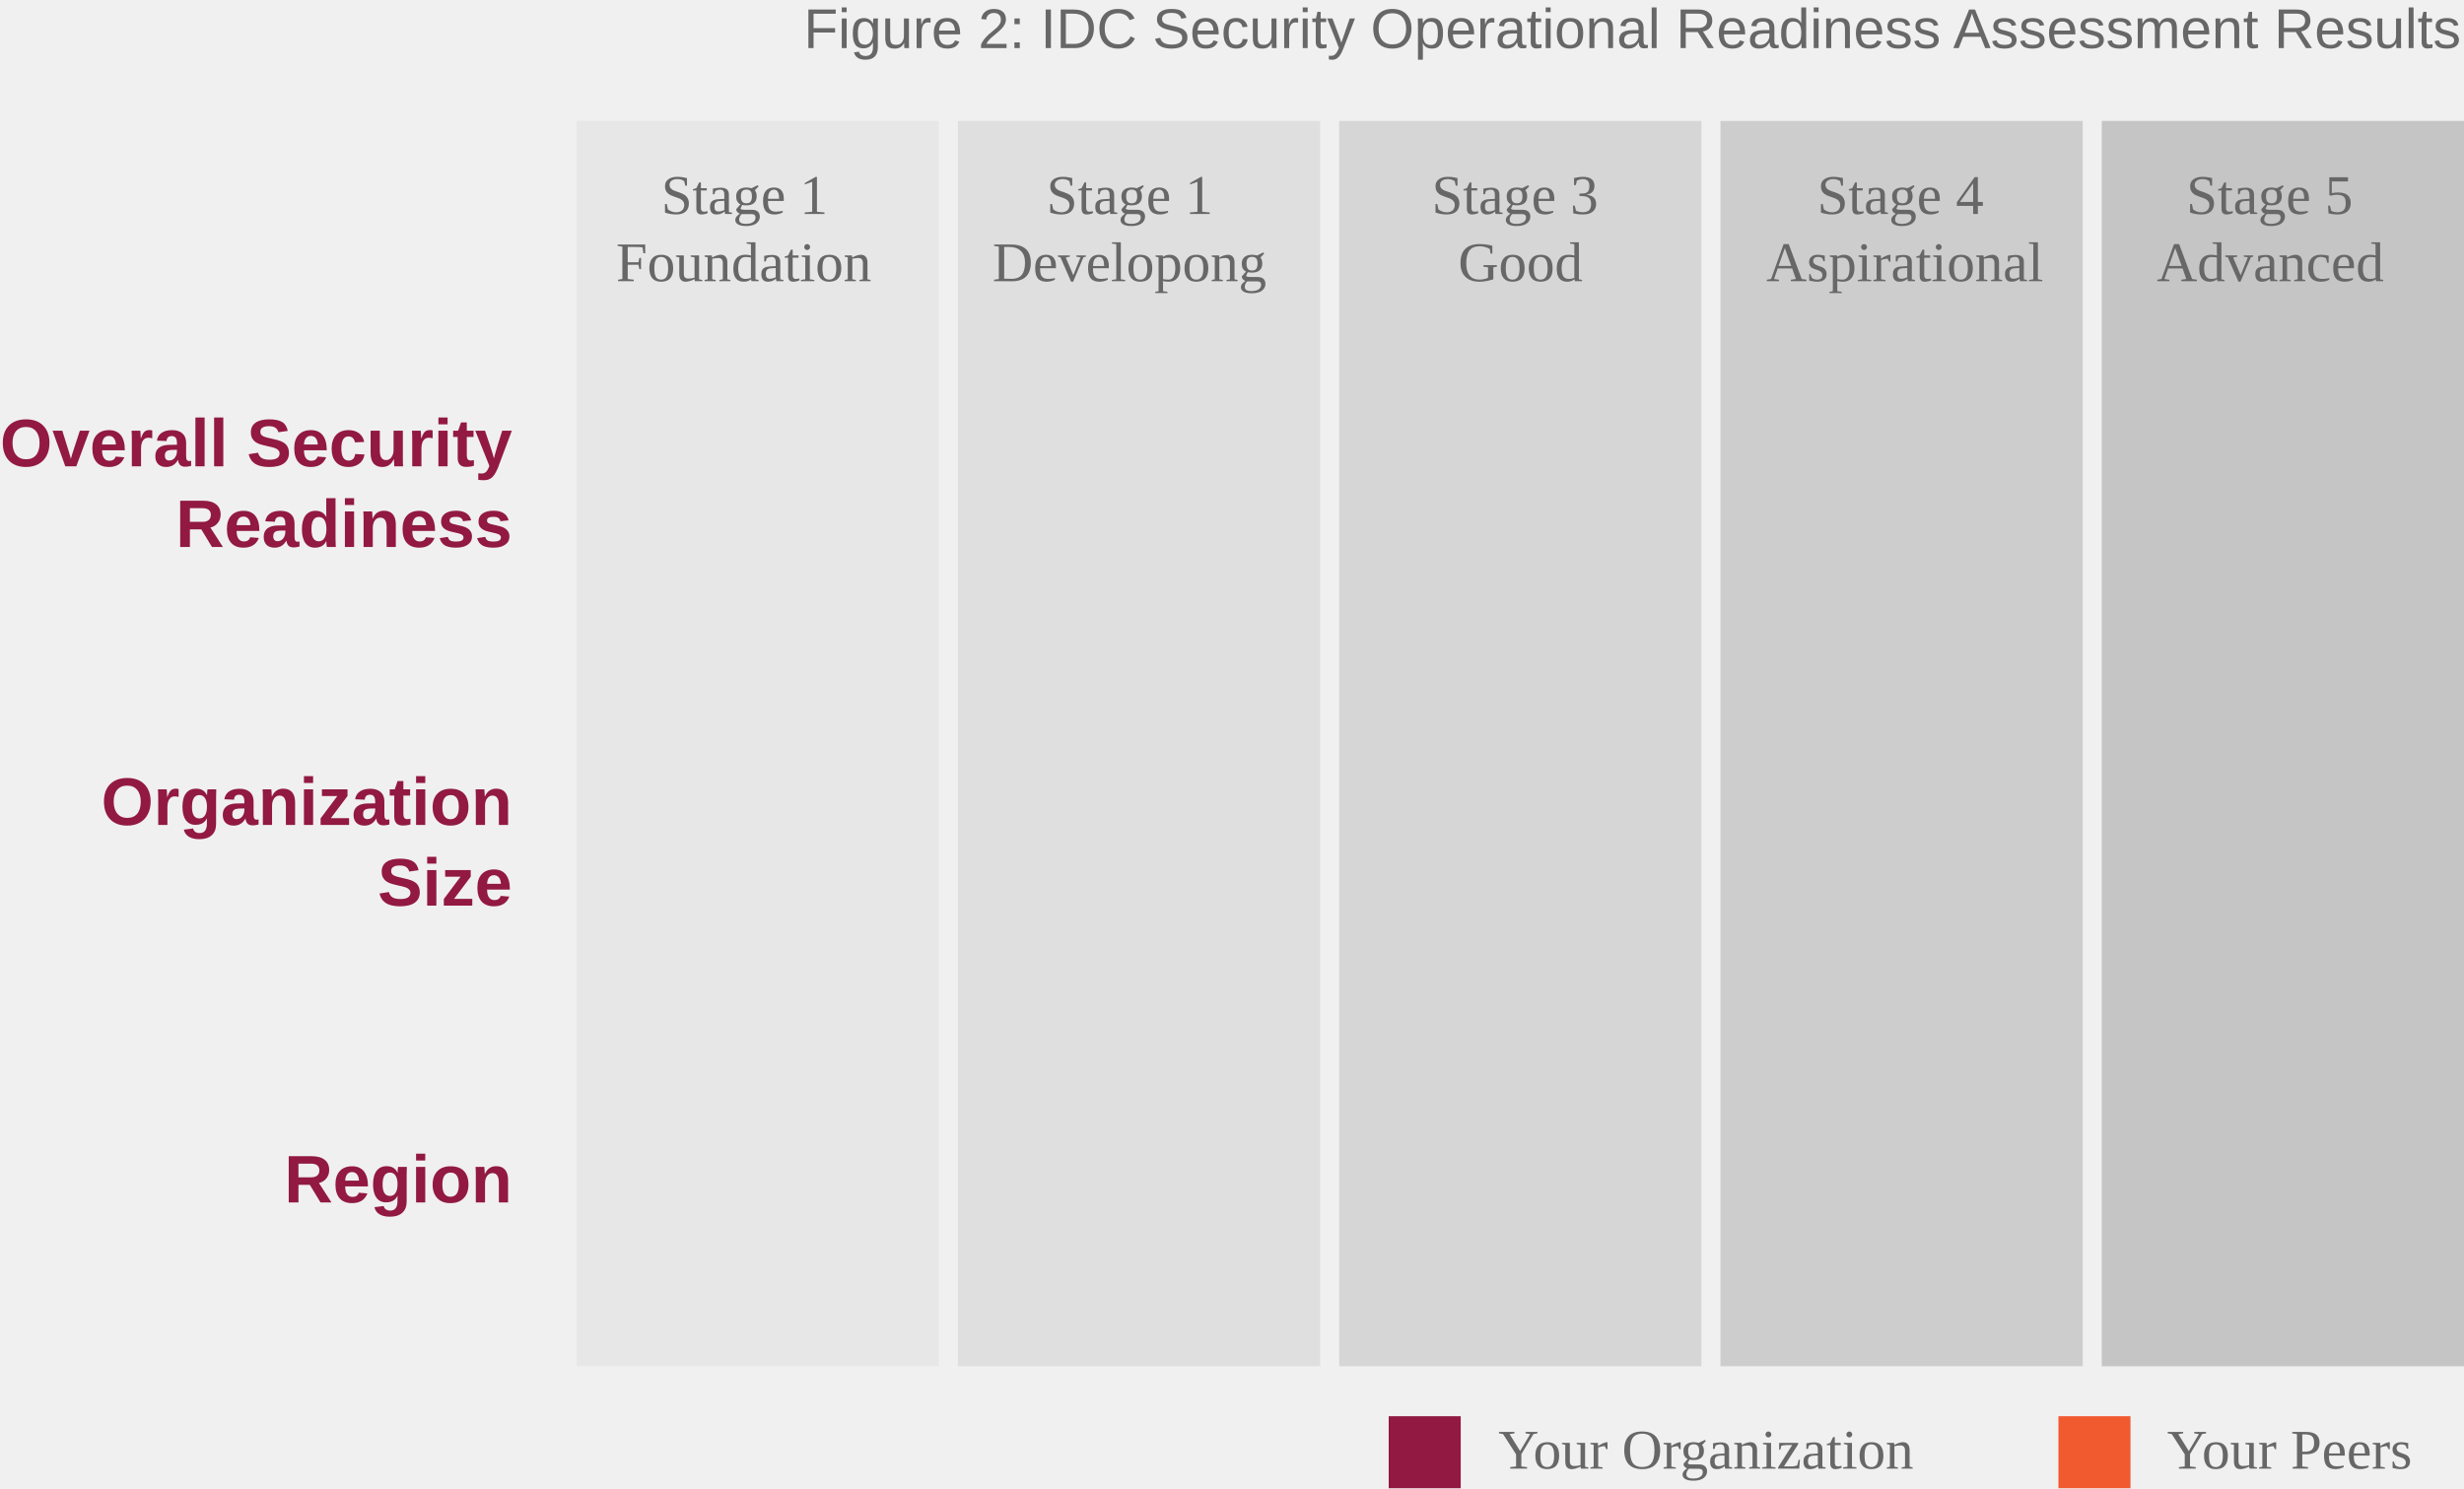
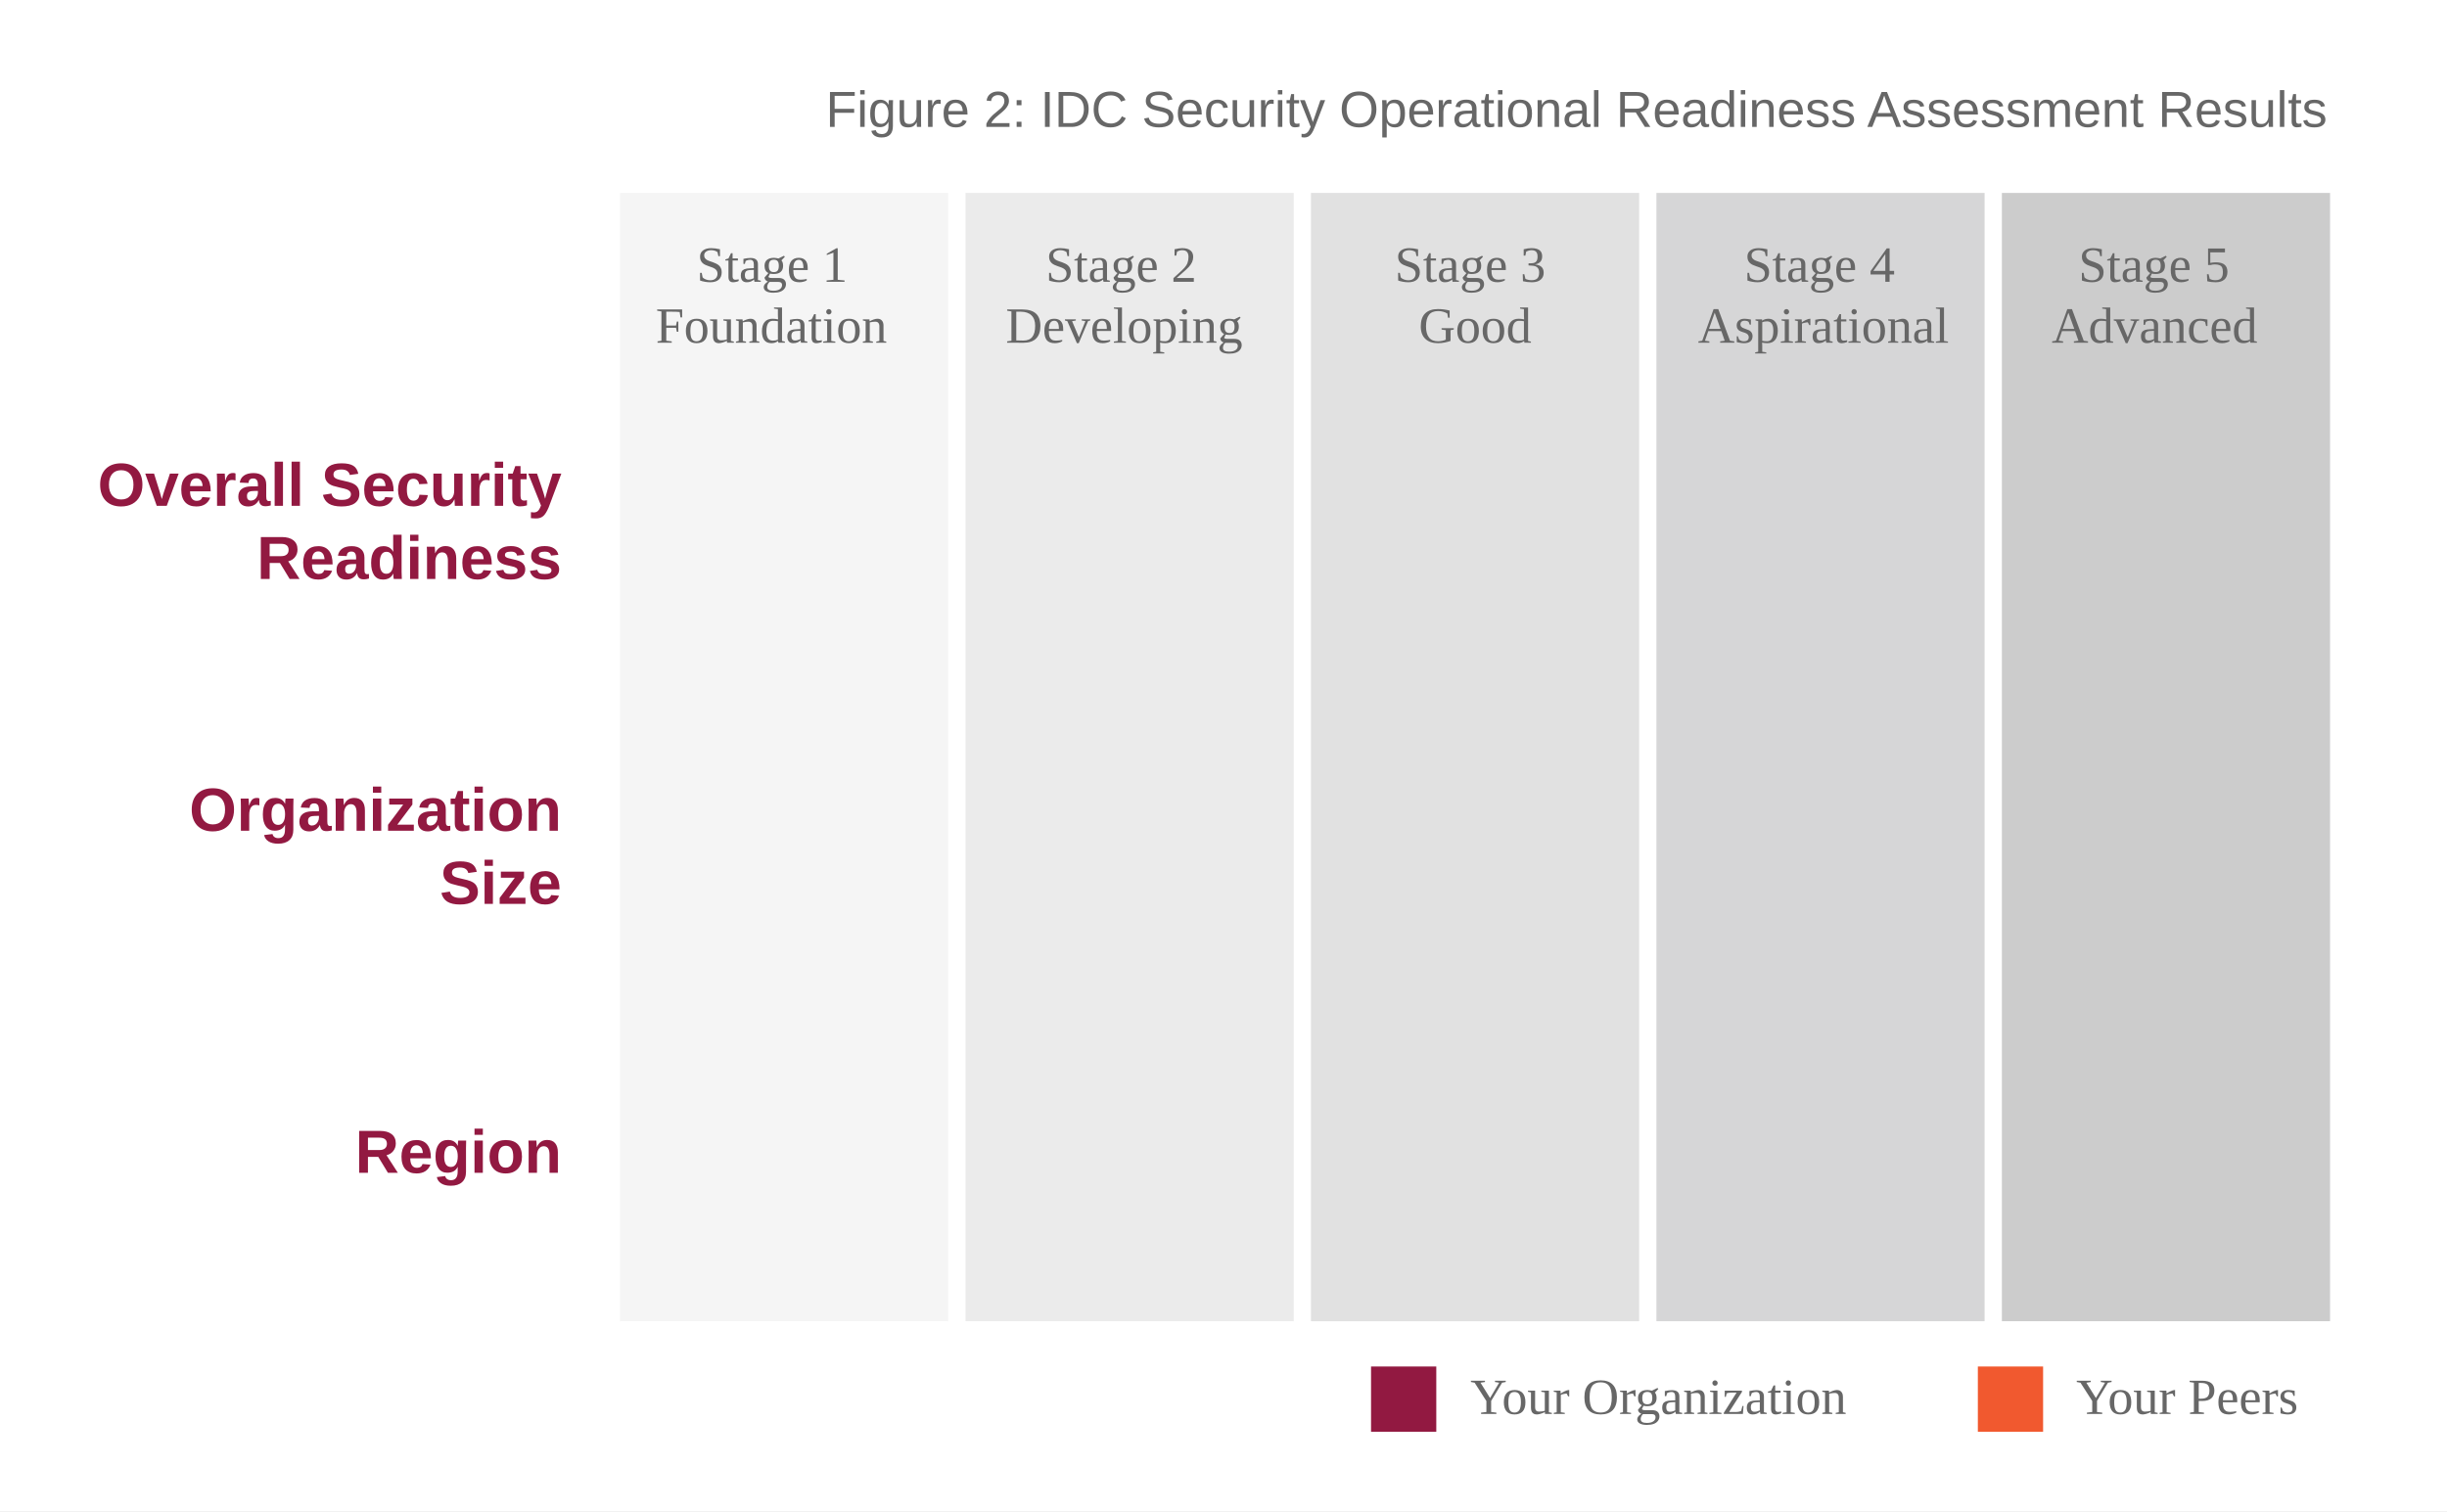
- <svg xmlns="http://www.w3.org/2000/svg" id="Layer_1" data-name="Layer 1" viewBox="0 0 439.64 265.58">
+ <svg xmlns="http://www.w3.org/2000/svg" id="Layer_1" data-name="Layer 1" viewBox="0 0 481.89 297.64">
  <defs>
-     <style>.cls-1,.cls-10{font-size:10px;fill:#676767;}.cls-1{font-family:ArialMT, Arial;}.cls-2{font-size:12px;font-family:Arial-BoldMT, Arial;font-weight:700;}.cls-2,.cls-8{fill:#921941;}.cls-3,.cls-4,.cls-5,.cls-6,.cls-7{fill:#99999a;}.cls-3{opacity:0.1;}.cls-4{opacity:0.2;}.cls-5{opacity:0.3;}.cls-6{opacity:0.4;}.cls-7{opacity:0.5;}.cls-9{fill:#f1592f;}.cls-10{font-family:HelveticaNeueLT-Roman, HelveticaNeue LT 55 Roman;}</style>
+     <style>.cls-1{fill:#fff;}.cls-11,.cls-2{font-size:10px;fill:#676767;}.cls-2{font-family:ArialMT, Arial;}.cls-3{font-size:12px;font-family:Arial-BoldMT, Arial;font-weight:700;}.cls-3,.cls-9{fill:#921941;}.cls-4,.cls-5,.cls-6,.cls-7,.cls-8{fill:#99999a;}.cls-4{opacity:0.1;}.cls-5{opacity:0.2;}.cls-6{opacity:0.3;}.cls-7{opacity:0.4;}.cls-8{opacity:0.5;}.cls-10{fill:#f1592f;}.cls-11{font-family:HelveticaNeueLT-Roman, HelveticaNeue LT 55 Roman;}</style>
  </defs>
-   <text class="cls-1" transform="translate(143.41 8.58)">Figure 2: IDC Security Operational Readiness Assessment Results</text>
-   <text class="cls-2" transform="translate(0 83.21)">Overall Security<tspan x="31.35" y="14.4">Readiness</tspan>
+   <rect class="cls-1" width="481.89" height="297.64" />
+   <text class="cls-2" transform="translate(162.62 25)">Figure 2: IDC Security Operational Readiness Assessment Results</text>
+   <text class="cls-3" transform="translate(19.22 99.63)">Overall Security<tspan x="31.35" y="14.4">Readiness</tspan>
  </text>
-   <text class="cls-2" transform="translate(18.05 147.21)">Organization<tspan x="49.32" y="14.4">Size</tspan>
+   <text class="cls-3" transform="translate(37.26 163.63)">Organization<tspan x="49.32" y="14.4">Size</tspan>
  </text>
-   <rect class="cls-3" x="102.89" y="21.58" width="64.63" height="222.23" />
-   <rect class="cls-4" x="170.92" y="21.58" width="64.63" height="222.23" />
-   <rect class="cls-5" x="238.95" y="21.58" width="64.63" height="222.23" />
-   <rect class="cls-6" x="306.98" y="21.58" width="64.63" height="222.23" />
-   <rect class="cls-7" x="375.01" y="21.58" width="64.63" height="222.23" />
-   <text class="cls-2" transform="translate(50.72 214.58)">Region</text>
-   <rect class="cls-8" x="247.78" y="252.73" width="12.85" height="12.85" />
-   <rect class="cls-9" x="367.28" y="252.73" width="12.85" height="12.85" />
-   <text class="cls-10" transform="translate(267.35 262.08)">Your Organization</text>
-   <text class="cls-10" transform="translate(386.66 262.08)">Your Peers</text>
-   <text class="cls-10" transform="translate(117.98 38.18)">Stage 1<tspan x="-8.06" y="12">Foundation</tspan>
+   <rect class="cls-4" x="122.1" y="38" width="64.63" height="222.23" />
+   <rect class="cls-5" x="190.14" y="38" width="64.63" height="222.23" />
+   <rect class="cls-6" x="258.17" y="38" width="64.63" height="222.23" />
+   <rect class="cls-7" x="326.2" y="38" width="64.63" height="222.23" />
+   <rect class="cls-8" x="394.23" y="38" width="64.63" height="222.23" />
+   <text class="cls-3" transform="translate(69.93 231)">Region</text>
+   <rect class="cls-9" x="270" y="269.15" width="12.85" height="12.85" />
+   <rect class="cls-10" x="389.5" y="269.15" width="12.85" height="12.85" />
+   <text class="cls-11" transform="translate(137.19 55.5)">Stage 1<tspan x="-8.06" y="12">Foundation</tspan>
  </text>
-   <text class="cls-10" transform="translate(186.72 38.18)">Stage 1<tspan x="-9.63" y="12">Developong</tspan>
+   <text class="cls-11" transform="translate(205.93 55.5)">Stage 2<tspan x="-7.87" y="12">Developing</tspan>
  </text>
-   <text class="cls-10" transform="translate(255.46 38.18)">Stage 3<tspan x="4.72" y="12">Good</tspan>
+   <text class="cls-11" transform="translate(274.67 55.5)">Stage 3<tspan x="4.72" y="12">Good</tspan>
  </text>
-   <text class="cls-10" transform="translate(324.23 38.18)">Stage 4<tspan x="-9.07" y="12">Aspirational</tspan>
+   <text class="cls-11" transform="translate(289.56 278.5)">Your Organization</text>
+   <text class="cls-11" transform="translate(408.87 278.5)">Your Peers</text>
+   <text class="cls-11" transform="translate(343.45 55.5)">Stage 4<tspan x="-9.07" y="12">Aspirational</tspan>
  </text>
-   <text class="cls-10" transform="translate(390.1 38.18)">Stage 5<tspan x="-5.28" y="12">Advanced</tspan>
+   <text class="cls-11" transform="translate(409.32 55.5)">Stage 5<tspan x="-5.28" y="12">Advanced</tspan>
  </text>
</svg>
